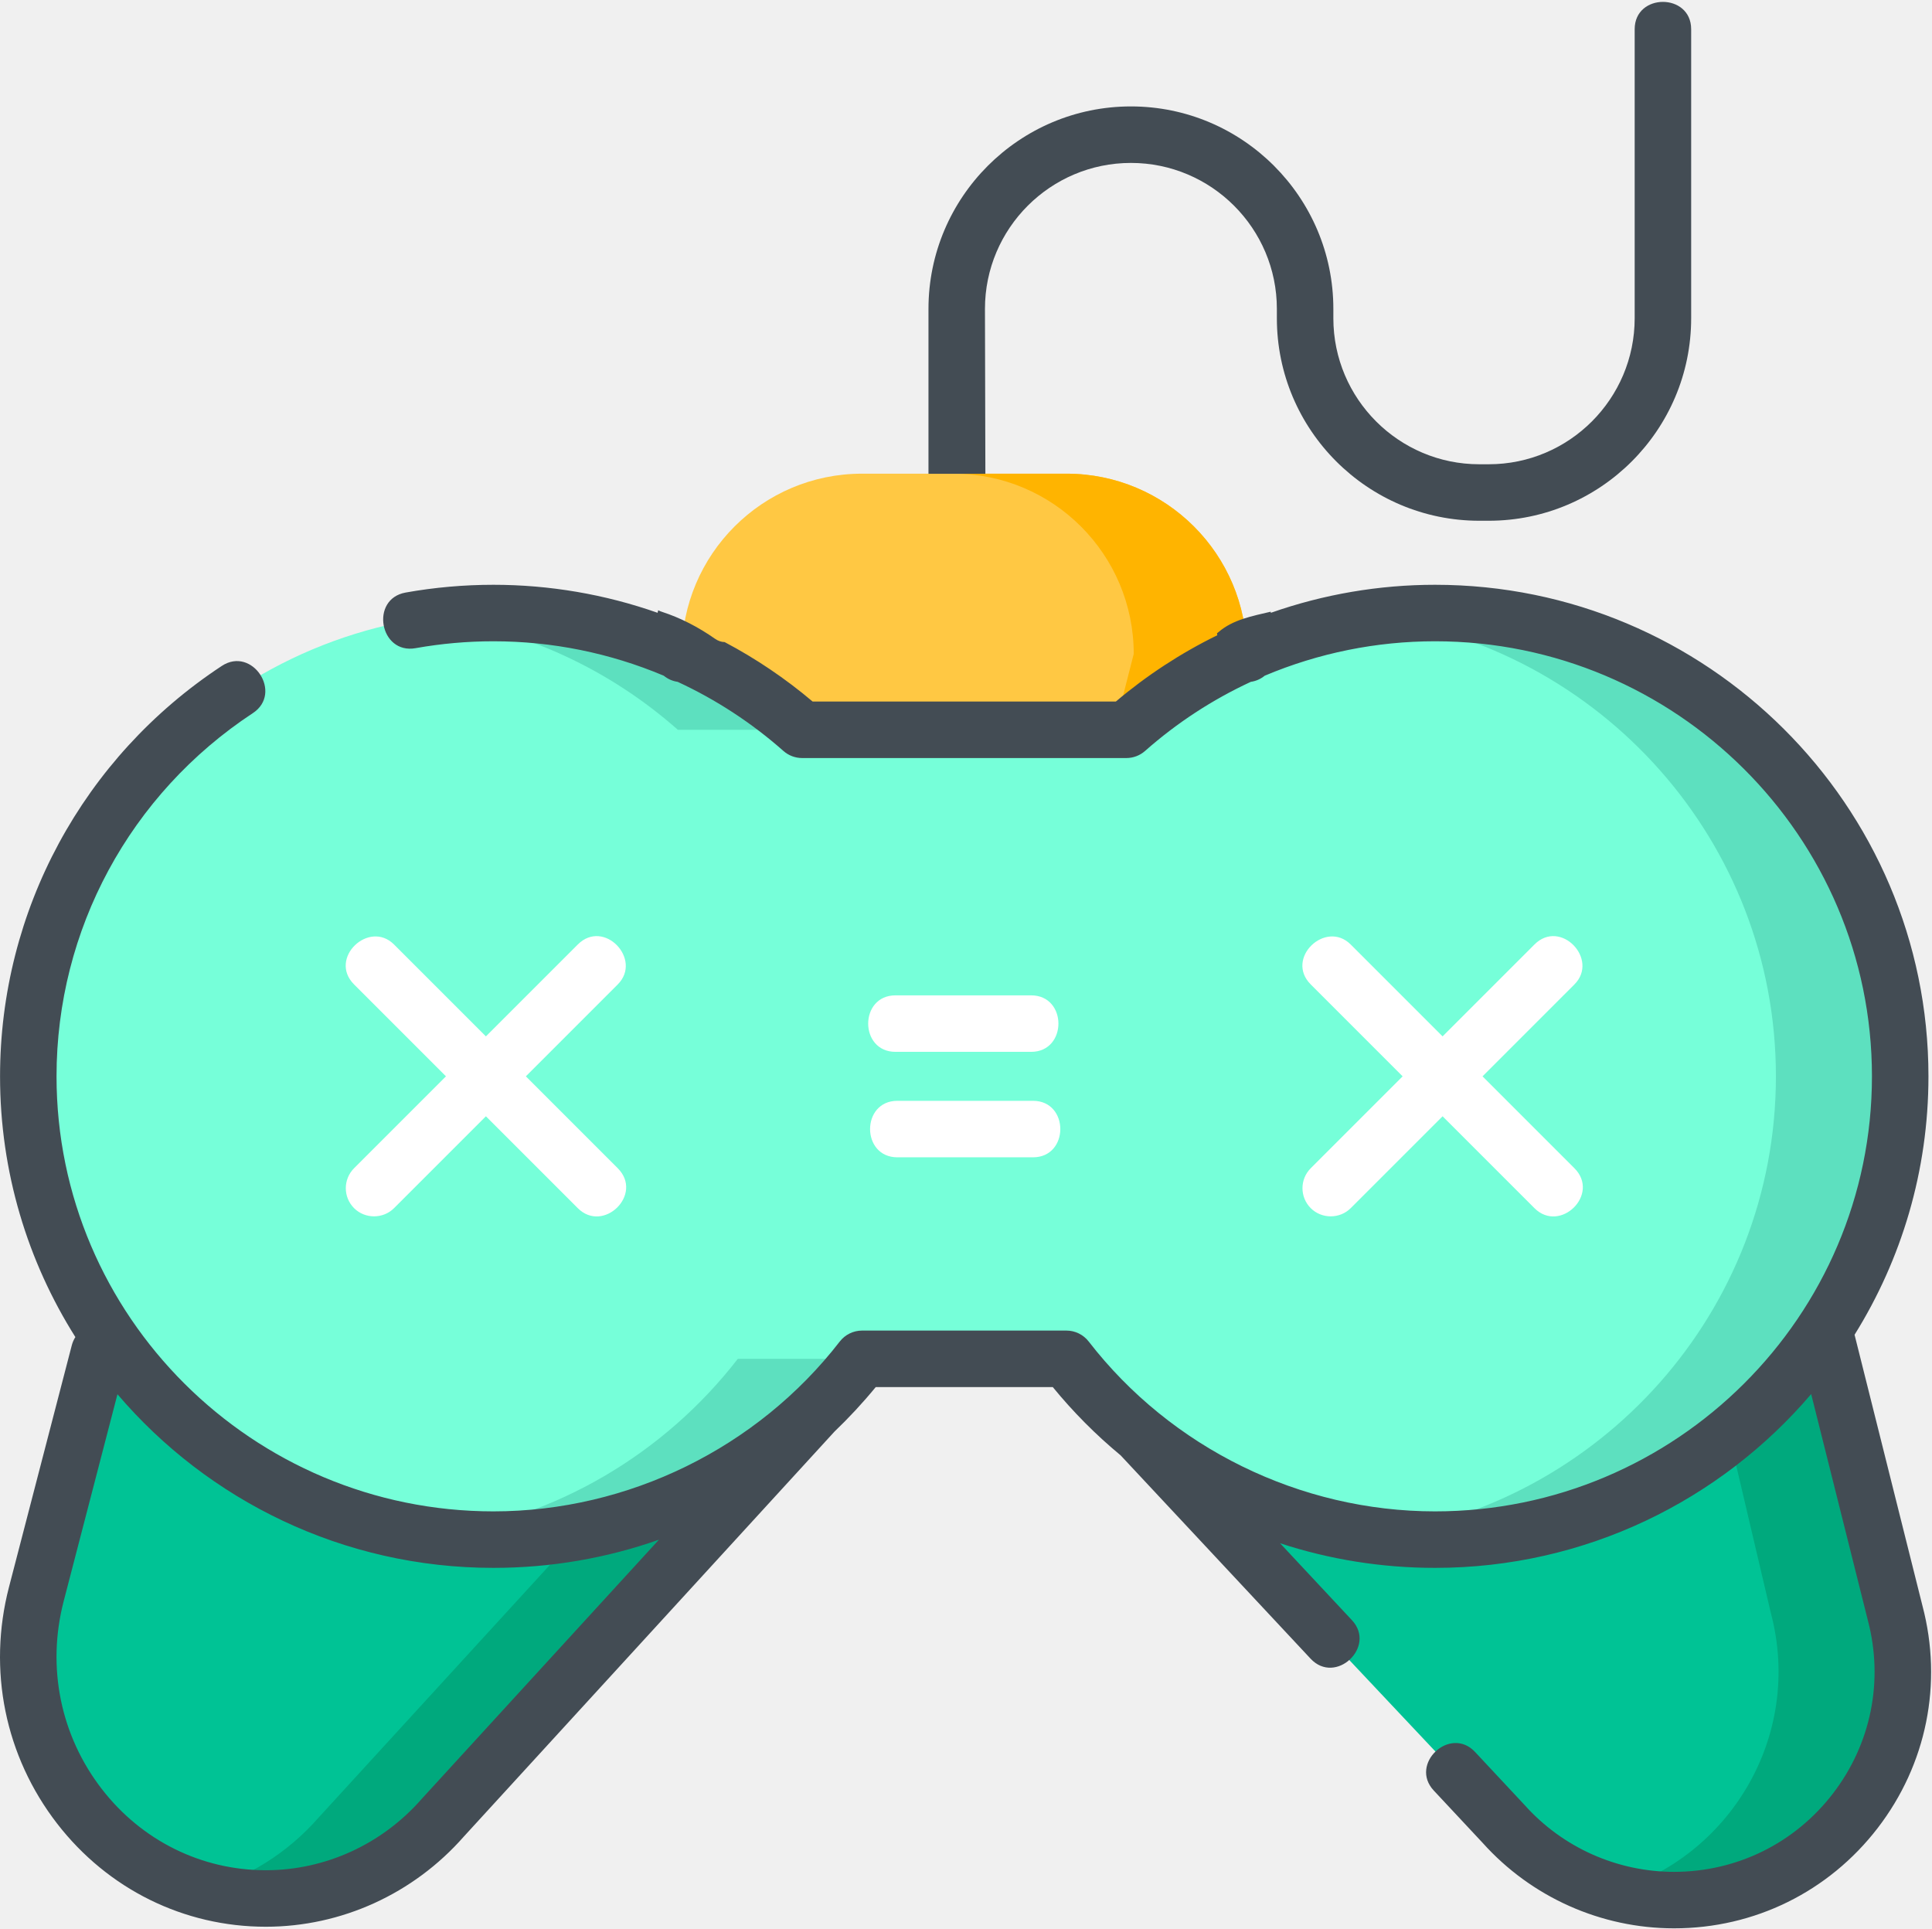
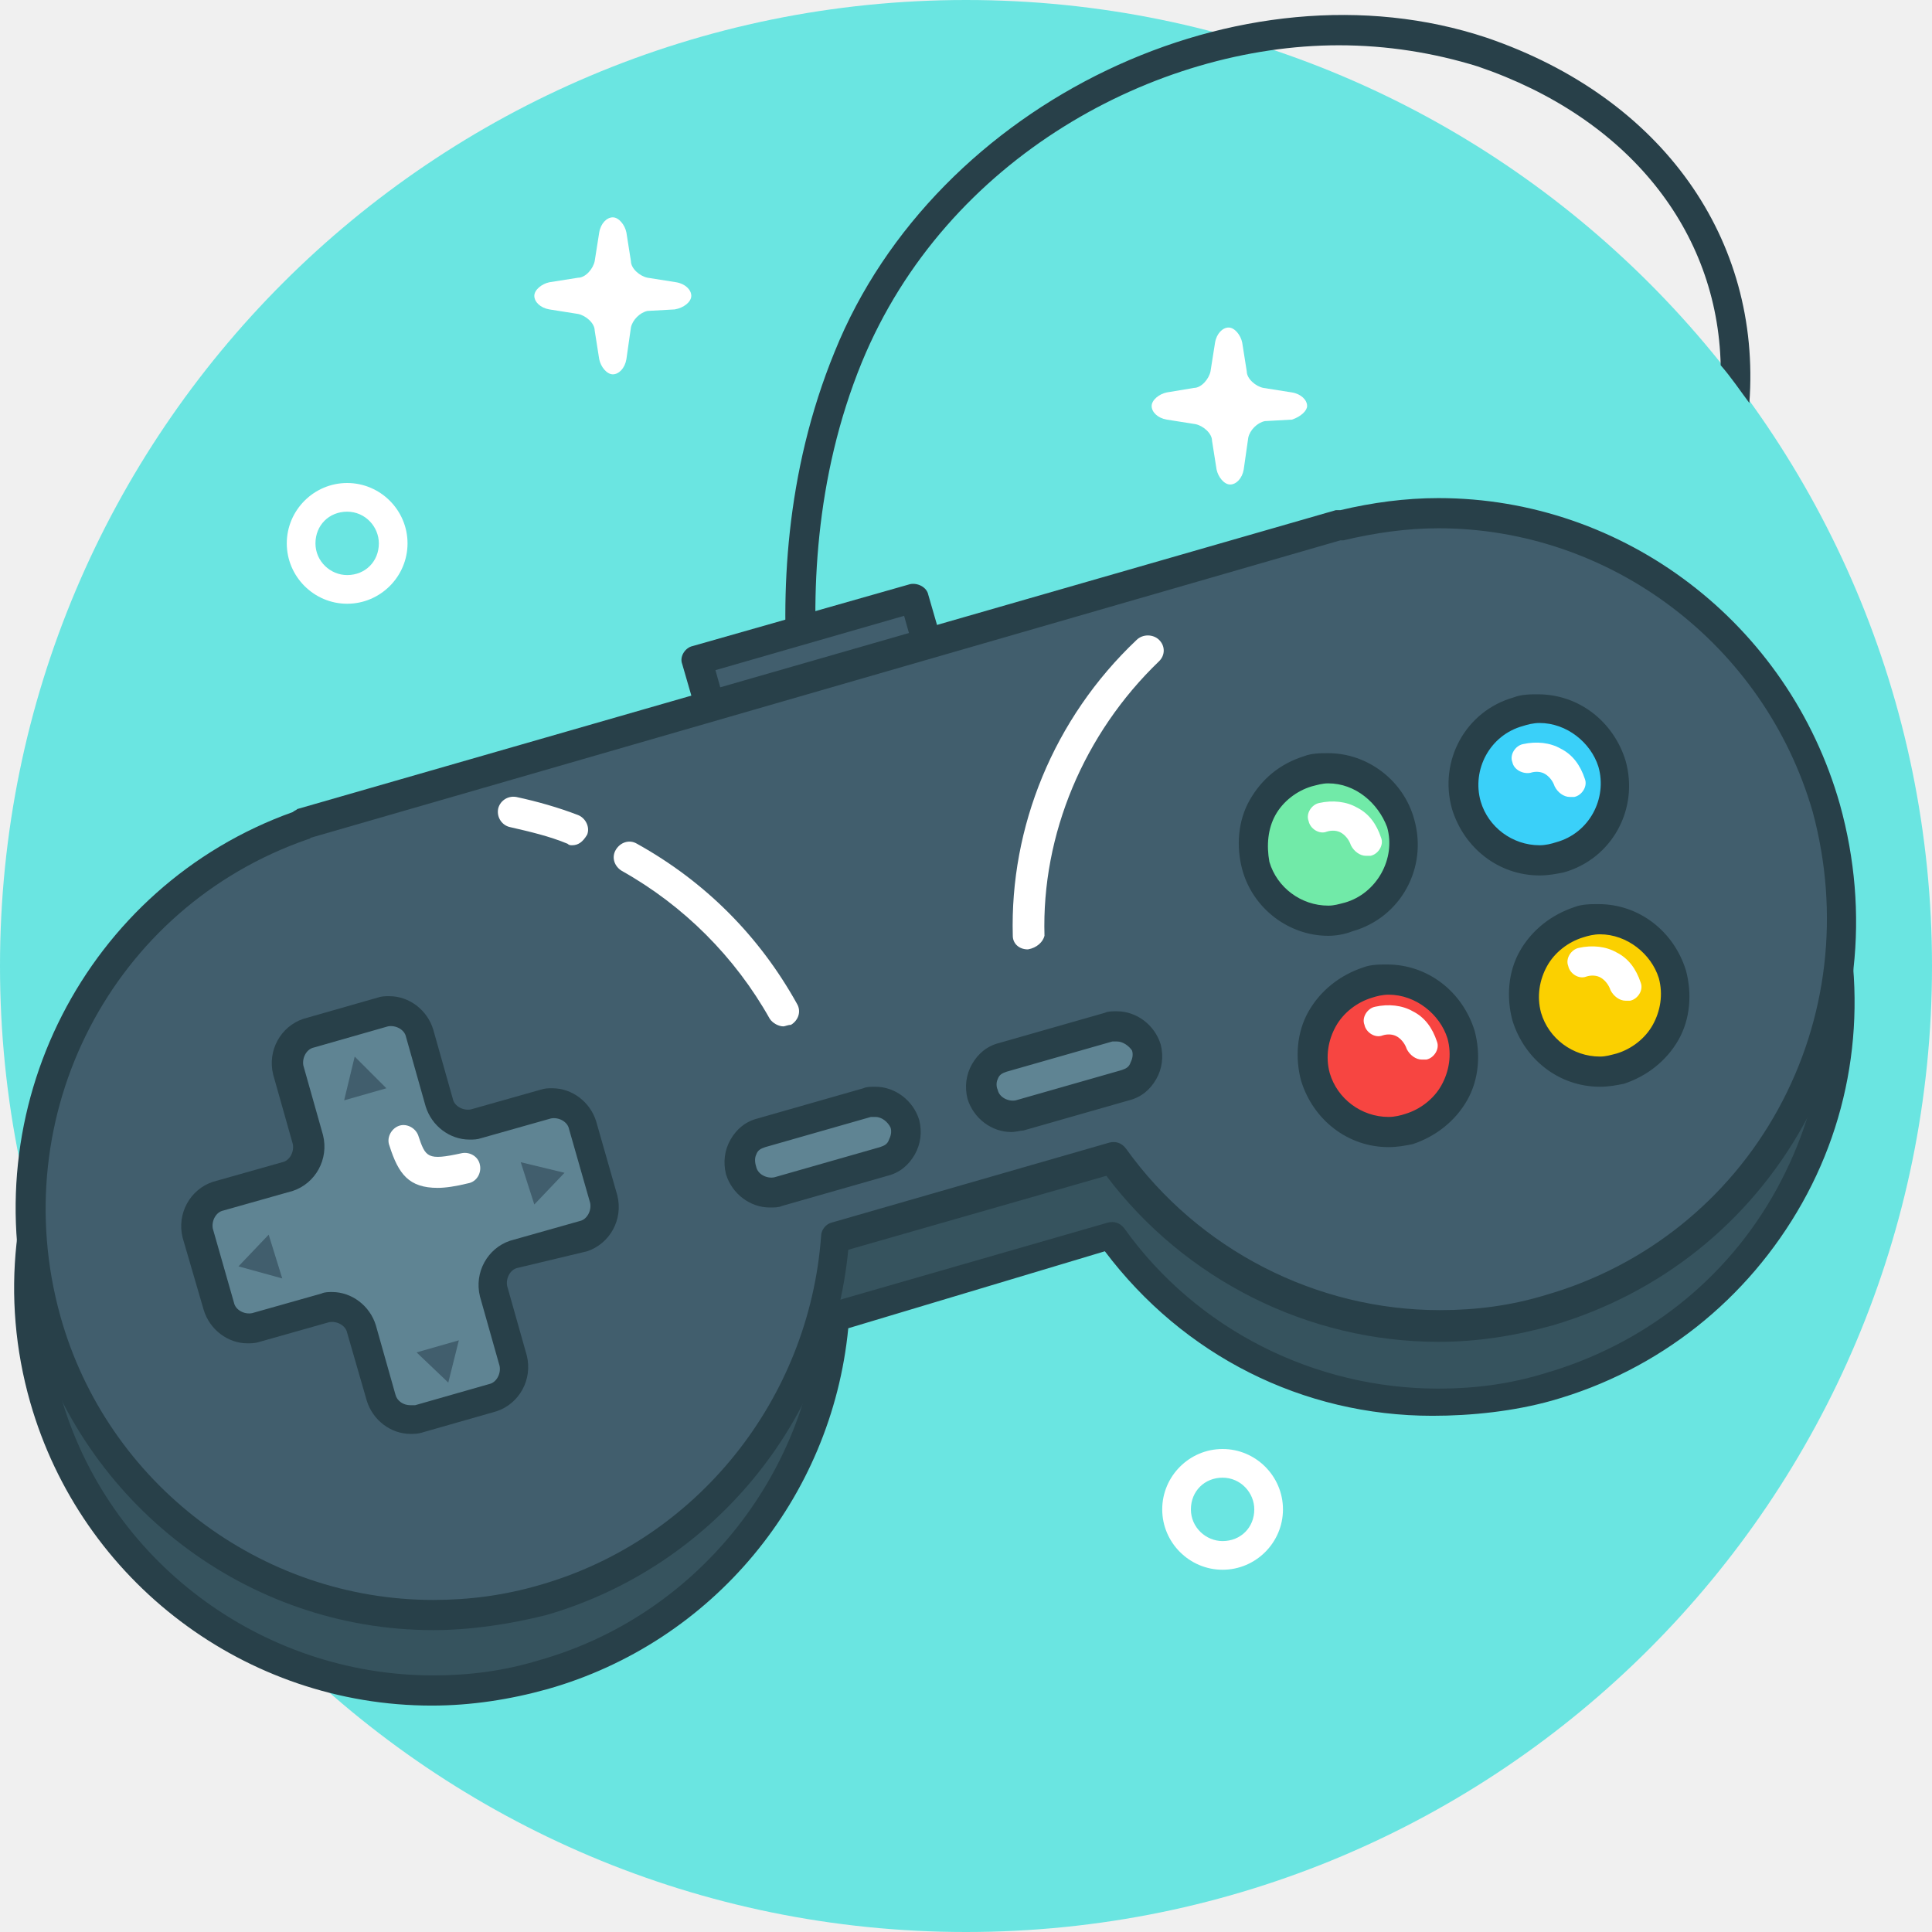
- <svg xmlns="http://www.w3.org/2000/svg" t="1565948195054" class="icon" viewBox="0 0 1026 1024" version="1.1" p-id="14464" width="200.391" height="200">
+ <svg xmlns="http://www.w3.org/2000/svg" t="1566355031628" class="icon" viewBox="0 0 1024 1024" version="1.1" p-id="4193" width="200" height="200">
  <defs>
    <style type="text/css" />
  </defs>
-   <path d="M71.026 659.576L19.297 846.54c-21.188 81.635 39.128 161.623 121.869 161.623 35.881 0 70.064-15.609 93.982-42.908L439.404 742.104z m0 0" fill="#00C395" p-id="14465" />
-   <path d="M71.026 659.576l-3.846 13.921L373.398 742.104 169.136 965.257c-16.44 18.77-37.736 32.008-61.099 38.457a124.401 124.401 0 0 0 33.127 4.451c35.881 0 70.056-15.609 93.976-42.908l204.264-223.152z m0 0" fill="#00A97D" p-id="14466" />
-   <path d="M953.106 629.569l53.299 226.894c20.404 77.053-37.698 152.547-117.411 152.547a121.475 121.475 0 0 1-90.541-40.498l-223.232-237.079z m0 0" fill="#00C395" p-id="14467" />
-   <path d="M1006.404 856.463l-53.299-226.894-62.068 16.737L940.4 856.463c17.446 65.87-22.493 130.592-84.251 147.992a121.186 121.186 0 0 0 32.847 4.555c79.713 0 137.815-75.496 117.409-152.547z m0 0" fill="#00A97D" p-id="14468" />
-   <path d="M362.055 347.259c0-52.867 42.86-95.72 95.72-95.72h108.582c52.869 0 95.722 42.854 95.722 95.722l-21.001 82.292-258.024-0.641z m0 0" fill="#FFC843" p-id="14469" />
-   <path d="M566.359 251.538H506.354c52.867 0 95.72 42.854 95.72 95.712l-20.961 82.154 59.965 0.148 20.999-82.302c0.008-52.859-42.854-95.712-95.722-95.712z m0 0" fill="#FFB400" p-id="14470" />
-   <path d="M762.094 325.538c-62.914 0-120.327 23.441-163.938 62.006h-172.178c-43.613-38.565-101.018-62.006-163.932-62.006C125.617 325.538 15.022 435.688 15.022 571.561c0 135.874 110.595 246.024 247.024 246.024 79.729 0 150.614-37.62 195.783-96.003h108.481c45.169 58.383 116.057 96.003 195.783 96.003 136.423 0 247.026-110.15 247.026-246.024 0-135.872-110.605-246.022-247.026-246.022z m0 0" fill="#76FFD9" p-id="14471" />
-   <path d="M228.997 815.394a250.236 250.236 0 0 0 33.049 2.191c79.719 0 150.614-37.62 195.783-96.003h-66.012c-38.832 50.193-96.69 85.027-162.82 93.812z m0 0M359.974 387.545h66.004c-43.613-38.565-101.018-62.006-163.932-62.006-11.197 0-22.205 0.761-33.001 2.199 49.894 6.636 95.078 28.104 130.929 59.809z m0 0M762.094 325.538c-11.197 0-22.203 0.761-33.001 2.199 120.82 16.064 214.015 119.097 214.015 243.823 0 124.718-93.171 227.739-213.976 243.833a250.355 250.355 0 0 0 32.963 2.191c136.423 0 247.018-110.15 247.018-246.024 0-135.872-110.595-246.022-247.018-246.022z m0 0" fill="#5DE0BF" p-id="14472" />
-   <path d="M188.038 641.573c5.783 5.789 15.423 5.789 21.212 0l48.793-48.793 48.797 48.793c13.568 13.566 35.084-7.347 21.212-21.212l-48.793-48.793 48.793-48.799c13.28-13.27-7.331-35.092-21.212-21.212l-48.799 48.793-48.793-48.793c-13.268-13.278-35.09 7.339-21.212 21.212l48.793 48.799-48.793 48.793a14.992 14.992 0 0 0 0 21.212z m0 0M696.082 641.573c5.783 5.789 15.431 5.789 21.212 0l48.801-48.793 48.791 48.793c13.566 13.566 35.084-7.347 21.212-21.212l-48.793-48.793 48.793-48.799c13.278-13.27-7.331-35.092-21.212-21.212l-48.793 48.793-48.799-48.793c-13.27-13.278-35.092 7.339-21.212 21.212l48.793 48.799-48.793 48.793a14.992 14.992 0 0 0 0 21.212z m0 0M547.573 528.561h-72.007c-19.349 0-19.349 30.005 0 30.005h72.007c19.349 0 19.349-30.005 0-30.005z m0 0M476.569 584.566c-19.349 0-19.349 30.005 0 30.005h72.005c19.349 0 19.349-30.005 0-30.005z m0 0" fill="#FFFFFF" p-id="14473" />
-   <path d="M868.104 15.515v153.508c0 42.744-34.772 77.515-77.505 77.515h-5.007c-42.736 0-77.505-34.772-77.505-77.515v-4.997c0-59.276-48.23-107.512-107.504-107.512-59.284 0-107.512 48.236-107.512 107.512v87.574h30.217l-0.22-87.574c0-42.736 34.772-77.507 77.515-77.507 42.736 0 77.505 34.772 77.505 77.507v4.999c0 59.282 48.228 107.51 107.504 107.51h5.007c59.276 0 107.504-48.228 107.504-107.51V15.517c0-19.351-29.999-19.351-29.999 0z m0 0M1020.933 852.723l-36.054-143.926c24.857-39.895 39.238-86.917 39.238-137.236 0-143.924-117.543-261.02-262.024-261.02a262.837 262.837 0 0 0-87.184 14.874c-0.04-0.196-0.086-0.385-0.124-0.571-0.016 0-0.032 0.008-0.048 0.008-9.498 2.237-19.99 4.17-27.587 10.766-0.28 0.24-0.563 0.461-0.853 0.673 0.046 0.351 0.11 0.695 0.148 1.048a261.734 261.734 0 0 0-53.876 35.208H431.562a261.904 261.904 0 0 0-46.75-31.587c-1.634-0.014-3.379-0.547-5.14-1.783-8.773-6.135-18.091-11.016-28.276-14.325a11.207 11.207 0 0 1-1.863-0.799c-0.102 0.455-0.22 0.901-0.306 1.362a262.905 262.905 0 0 0-87.184-14.874c-15.663 0-31.351 1.384-46.647 4.124-19.052 3.411-13.762 32.931 5.288 29.536a235.416 235.416 0 0 1 41.362-3.661 232.706 232.706 0 0 1 90.455 18.285 14.894 14.894 0 0 0 7.377 3.255 231.879 231.879 0 0 1 56.162 36.703 15.002 15.002 0 0 0 9.935 3.764h172.18a15.002 15.002 0 0 0 9.935-3.766 232.029 232.029 0 0 1 56.164-36.701 14.894 14.894 0 0 0 7.377-3.255 232.706 232.706 0 0 1 90.455-18.287c127.942 0 232.025 103.64 232.025 231.024 0 127.386-104.083 231.024-232.025 231.024-71.591 0-140.177-33.65-183.914-90.188a15.008 15.008 0 0 0-11.87-5.821h-108.481a15.004 15.004 0 0 0-11.862 5.821c-43.735 56.53-112.361 90.188-183.922 90.188-127.93 0-232.017-103.638-232.017-231.024 0-77.802 38.972-149.903 104.257-192.873 16.164-10.632-0.328-35.693-16.493-25.059C44.05 402.159 0.024 483.634 0.024 571.561c0 50.836 14.67 98.304 40.004 138.466a15.211 15.211 0 0 0-1.885 4.302l-33.37 128.449c-11.431 44.05-2.105 89.844 25.592 125.647 26.916 34.786 67.296 54.737 110.799 54.737 40.106 0 78.421-17.456 105.157-47.891l196.853-215.07c7.707-7.371 15.022-15.243 21.887-23.621h94.022a264.001 264.001 0 0 0 36.038 36.258l100.892 107.997c13.254 14.177 35.116-6.369 21.925-20.484l-38.143-40.835c26.139 8.569 53.838 13.075 82.302 13.075 79.953 0 151.646-35.873 199.741-92.301l30.015 119.818 0.046 0.196c8.529 32.188 1.769 65.784-18.544 92.177s-51.06 41.53-84.36 41.53c-30.265 0-59.188-12.941-79.352-35.499-0.08-0.08-0.148-0.164-0.228-0.242l-26.069-27.91c-13.216-14.137-35.138 6.337-21.933 20.476l25.969 27.799a136.643 136.643 0 0 0 101.611 45.372c42.69 0 82.102-19.403 108.141-53.227 26.015-33.8 34.684-76.826 23.799-118.058z m-796.858 102.402c-0.07 0.086-0.148 0.164-0.22 0.25-21.037 24.012-51.176 37.782-82.691 37.782-34.145 0-65.88-15.703-87.07-43.096-21.969-28.394-29.364-64.752-20.286-99.742l28.567-109.936c48.094 56.372 119.756 92.207 199.671 92.207 30.499 0 60.129-5.172 87.897-14.968z m0 0" fill="#434C54" p-id="14474" />
+   <path d="M512 512m-512 0a512 512 0 1 0 1024 0 512 512 0 1 0-1024 0Z" fill="#6AE5E1" p-id="4194" />
+   <path d="M967.2 472.8c-32-111.2-146.4-176-257.6-148L160 481.6v0.8C53.6 518.4-7.2 632.8 24 741.6c32 113.6 150.4 179.2 263.2 146.4 88.8-25.6 148-103.2 154.4-190.4L588.8 656c51.2 70.4 142.4 105.6 231.2 80 113.6-32 179.2-149.6 147.2-263.2z" fill="#36535E" p-id="4195" />
+   <path d="M912 193.6c5.6 6.4 10.4 13.6 15.2 20 6.4-86.4-45.6-161.6-139.2-193.6C658.4-23.2 496 53.6 442.4 186.4c-52.8 128.8-9.6 260.8-8 266.4 0.8 3.2 4 5.6 8 5.6 0.8 0 1.6 0 2.4-0.8 4-1.6 6.4-5.6 4.8-10.4-0.8-1.6-43.2-132 7.2-255.2C501.6 83.2 612.8 24 709.6 24c25.6 0 50.4 4 73.6 11.2 80 27.2 127.2 87.2 128.8 158.4z" fill="#284049" p-id="4196" />
+   <path d="M228.8 904C130.4 904 43.2 838.4 16 743.2c-32-112 28.8-229.6 138.4-268.8 0.8-0.8 1.6-0.8 2.4-1.6l550.4-156.8h2.4c16.8-4 34.4-6.4 52-6.4 98.4 0 185.6 65.6 212.8 160 16 56.8 9.6 116.8-19.2 168-28.8 51.2-76 88.8-132.8 104.8-20 5.6-42.4 8-63.2 8-68.8 0-132-32-173.6-87.2l-136 40.8c-8.8 90.4-72 166.4-159.2 191.2-20 5.6-40.8 8.8-61.6 8.8z m-64-416c-0.8 0.8-1.6 0.8-1.6 0.8C59.2 524.8 2.4 634.4 32 739.2c24.8 88 106.4 148.8 197.6 148.8 19.2 0 37.6-2.4 56-8 82.4-23.2 142.4-96.8 148.8-182.4 0-3.2 2.4-6.4 5.6-7.2L587.2 648c3.2-0.8 6.4 0 8.8 3.2C634.4 704.8 696.8 736 762.4 736c19.2 0 37.6-2.4 56-8 52.8-15.2 96.8-49.6 123.2-97.6 26.4-48 32.8-103.2 18.4-156-24.8-87.2-106.4-148.8-197.6-148.8-16.8 0-33.6 2.4-50.4 6.4h-1.6L164.8 488z" fill="#284049" p-id="4197" />
+   <path d="M369.616 349.64l115.4-32.904 17.336 60.784-115.408 32.904z" fill="#415E6D" p-id="4198" />
+   <path d="M387.2 418.4c-1.6 0-2.4 0-4-0.8s-3.2-2.4-4-4.8L361.6 352c-1.6-4 1.6-8.8 5.6-9.6l115.2-32.8c4-0.8 8.8 1.6 9.6 5.6l17.6 60.8c0.8 2.4 0 4-0.8 6.4-0.8 1.6-2.4 3.2-4.8 4l-115.2 32.8c0-0.8-0.8-0.8-1.6-0.8z m-8-63.2l12.8 45.6 100-28.8-12.8-45.6-100 28.8z" fill="#284049" p-id="4199" />
+   <path d="M24.278 699.272a213.6 213.6 0 1 0 410.827-117.136 213.6 213.6 0 1 0-410.827 117.136Z" fill="#415E6D" p-id="4200" />
+   <path d="M557.065 547.323a213.6 213.6 0 1 0 410.827-117.136 213.6 213.6 0 1 0-410.827 117.136Z" fill="#415E6D" p-id="4201" />
+   <path d="M159.728 438.344l550.096-156.84 78.312 274.656-550.096 156.848z" fill="#415E6D" p-id="4202" />
+   <path d="M666.355 483.285a41.6 41.6 0 1 0 80.011-22.813 41.6 41.6 0 1 0-80.011 22.813Z" fill="#415E6D" p-id="4203" />
+   <path d="M537.6 607.2c-7.2 0-13.6-4.8-15.2-12-2.4-8.8 2.4-17.6 11.2-20l55.2-16c8.8-2.4 17.6 2.4 20 11.2 2.4 8.8-2.4 17.6-11.2 20l-55.2 16c-2.4 0.8-4 0.8-4.8 0.8z" fill="#415E6D" p-id="4204" />
+   <path d="M773.638 453.104a41.6 41.6 0 1 0 80.009-22.823 41.6 41.6 0 1 0-80.009 22.823Z" fill="#415E6D" p-id="4205" />
+   <path d="M696.657 589.782a41.6 41.6 0 1 0 80.009-22.823 41.6 41.6 0 1 0-80.009 22.823Z" fill="#415E6D" p-id="4206" />
+   <path d="M803.985 559.462a41.6 41.6 0 1 0 80.009-22.823 41.6 41.6 0 1 0-80.009 22.823Z" fill="#415E6D" p-id="4207" />
+   <path d="M307.2 678.4c8.8-2.4 13.6-11.2 11.2-20l-11.2-39.2c-2.4-8.8-11.2-13.6-20-11.2l-36.8 10.4c-8.8 2.4-17.6-2.4-20-11.2l-10.4-36.8c-2.4-8.8-11.2-13.6-20-11.2l-39.2 11.2c-8.8 2.4-13.6 11.2-11.2 20l10.4 36.8c2.4 8.8-2.4 17.6-11.2 20L112 658.4c-8.8 2.4-13.6 11.2-11.2 20l11.2 39.2c2.4 8.8 11.2 13.6 20 11.2l36.8-10.4c8.8-2.4 17.6 2.4 20 11.2l10.4 36.8c2.4 8.8 11.2 13.6 20 11.2l39.2-11.2c8.8-2.4 13.6-11.2 11.2-20l-10.4-36.8c-2.4-8.8 2.4-17.6 11.2-20l36.8-11.2z" fill="#415E6D" p-id="4208" />
+   <path d="M309.6 655.2c8.8-2.4 13.6-11.2 11.2-20l-11.2-39.2c-2.4-8.8-11.2-13.6-20-11.2l-36.8 10.4c-8.8 2.4-17.6-2.4-20-11.2l-10.4-36.8c-2.4-8.8-11.2-13.6-20-11.2l-39.2 11.2c-8.8 2.4-13.6 11.2-11.2 20l10.4 36.8c2.4 8.8-2.4 17.6-11.2 20l-36.8 10.4c-8.8 2.4-13.6 11.2-11.2 20l11.2 39.2c2.4 8.8 11.2 13.6 20 11.2l36.8-10.4c8.8-2.4 17.6 2.4 20 11.2l10.4 36.8c2.4 8.8 11.2 13.6 20 11.2l39.2-11.2c8.8-2.4 13.6-11.2 11.2-20l-10.4-36.8c-2.4-8.8 2.4-17.6 11.2-20l36.8-10.4z" fill="#5F8493" p-id="4209" />
+   <path d="M666.32 461.689a41.6 41.6 0 1 0 80.011-22.813 41.6 41.6 0 1 0-80.011 22.813Z" fill="#71EAA8" p-id="4210" />
+   <path d="M773.605 431.509a41.6 41.6 0 1 0 80.009-22.823 41.6 41.6 0 1 0-80.009 22.823Z" fill="#3AD0F9" p-id="4211" />
+   <path d="M696.842 568.956a41.6 41.6 0 1 0 80.009-22.823 41.6 41.6 0 1 0-80.009 22.823Z" fill="#F74541" p-id="4212" />
+   <path d="M803.95 537.869a41.6 41.6 0 1 0 80.009-22.823 41.6 41.6 0 1 0-80.009 22.823Z" fill="#FBD000" p-id="4213" />
+   <path d="M408.8 628c-7.2 0-13.6-4.8-15.2-12-2.4-8.8 2.4-17.6 11.2-20l55.2-16c8.8-2.4 17.6 2.4 20 11.2 2.4 8.8-2.4 17.6-11.2 20l-55.2 16c-1.6 0.8-3.2 0.8-4.8 0.8zM537.6 592c-7.2 0-13.6-4.8-15.2-12-2.4-8.8 2.4-17.6 11.2-20l55.2-16c8.8-2.4 17.6 2.4 20 11.2 2.4 8.8-2.4 17.6-11.2 20l-55.2 16c-2.4 0-4 0.8-4.8 0.8z" fill="#5F8493" p-id="4214" />
+   <path d="M229.6 864c-98.4 0-185.6-66.4-212.8-162.4-32-113.6 28.8-232 138.4-271.2 0.8-0.8 1.6-0.8 2.4-1.6l550.4-158.4h2.4c16.8-4 34.4-6.4 52-6.4 98.4 0 185.6 66.4 212.8 162.4 16 57.6 9.6 117.6-19.2 169.6-28.8 52-76 89.6-132.8 106.4-20 5.6-40 8.8-60.8 8.8-68.8 0-134.4-32.8-176-88l-136.8 39.2c-8.8 91.2-72 168-160 193.6-19.2 4.8-40 8-60 8z m-64.8-420c-0.8 0.8-1.6 0.8-1.6 0.8C59.2 480.8 2.4 591.2 32 697.6 56.8 786.4 138.4 848 229.6 848c19.2 0 37.6-2.4 56.8-8 83.2-24 142.4-98.4 148.8-184.8 0-3.2 2.4-6.4 5.6-7.2l147.2-42.4c3.2-0.8 6.4 0 8.8 3.2 38.4 53.6 100.8 85.6 166.4 85.6 19.2 0 37.6-2.4 56-8 52.8-15.2 96.8-50.4 123.2-98.4 26.4-48 32.8-104 18.4-157.6C935.2 341.6 853.6 280 762.4 280c-16.8 0-33.6 2.4-50.4 6.4h-1.6L164.8 444z" fill="#284049" p-id="4215" />
+   <path d="M217.6 760c-10.4 0-20-7.2-23.2-17.6L184 706.4c-0.8-4-5.6-6.4-9.6-5.6l-36.8 10.4c-2.4 0.8-4.8 0.8-6.4 0.8-10.4 0-20-7.2-23.2-17.6L96.8 656c-3.2-12.8 4-25.6 16-29.6l36.8-10.4c4-0.8 6.4-5.6 5.6-9.6l-10.4-36.8c-3.2-12.8 4-25.6 16-29.6l39.2-11.2c2.4-0.8 4-0.8 6.4-0.8 10.4 0 20 7.2 23.2 17.6l10.4 36.8c0.8 4 5.6 6.4 9.6 5.6l36.8-10.4c2.4-0.8 4-0.8 6.4-0.8 10.4 0 20 7.2 23.2 17.6l11.2 39.2c3.2 12.8-4 25.6-16 29.6L274.4 672c-4 0.8-6.4 5.6-5.6 9.6l10.4 36.8c3.2 12.8-4 25.6-16 29.6L224 759.2c-2.4 0.8-4.8 0.8-6.4 0.8zM176 684.8c10.4 0 20 7.2 23.2 17.6l10.4 36.8c0.8 3.2 4 5.6 8 5.6h2.4l39.2-11.2c4-0.8 6.4-5.6 5.6-9.6l-10.4-36.8c-3.2-12.8 4-25.6 16-29.6l36.8-10.4c4-0.8 6.4-5.6 5.6-9.6l-11.2-39.2c-0.8-4-5.6-6.4-9.6-5.6l-36.8 10.4c-2.4 0.8-4 0.8-6.4 0.8-10.4 0-20-7.2-23.2-17.6l-10.4-36.8c-0.8-4-5.6-6.4-9.6-5.6l-39.2 11.2c-4 0.8-6.4 5.6-5.6 9.6l10.4 36.8c3.2 12.8-4 25.6-16 29.6l-36.8 10.4c-4 0.8-6.4 5.6-5.6 9.6l11.2 39.2c0.8 4 5.6 6.4 9.6 5.6l36.8-10.4c1.6-0.8 4-0.8 5.6-0.8z" fill="#284049" p-id="4216" />
+   <path d="M182.4 583.2l5.6-23.2 16.8 16.8zM220.8 716.8l16.8 16 5.6-22.4zM276 616l23.2 5.6-16 16.8zM142.4 654.4l-16 16.8 23.2 6.4z" fill="#415E6D" p-id="4217" />
+   <path d="M704 496c-20.8 0-40-14.4-45.6-35.2-3.2-12-2.4-25.6 4-36.8 6.4-11.2 16-19.2 28.8-23.2 4-1.6 8.8-1.6 12.8-1.6 20.8 0 40 14.4 45.6 35.2 7.2 25.6-7.2 52-32.8 59.2-4 1.6-8.8 2.4-12.8 2.4z m0-80.8c-3.2 0-5.6 0.8-8.8 1.6-8 2.4-15.2 8-19.2 15.2-4 7.2-4.8 16-3.2 24.8 4 13.6 16.8 23.2 31.2 23.2 3.2 0 5.6-0.8 8.8-1.6 16.8-4.8 27.2-23.2 22.4-40-4.8-12.8-16.8-23.2-31.2-23.2zM816 464c-21.6 0-40-14.4-46.4-35.2-7.2-25.6 7.2-52 32.8-59.2 4-1.6 8.8-1.6 12.8-1.6 21.6 0 40 14.4 46.4 35.2 7.2 25.6-7.2 52-32.8 59.2-4 0.8-8 1.6-12.8 1.6z m0-80.8c-3.2 0-6.4 0.8-8.8 1.6-17.6 4.8-27.2 23.2-22.4 40 4 13.6 16.8 23.2 31.2 23.2 3.2 0 6.4-0.8 8.8-1.6 17.6-4.8 27.2-23.2 22.4-40-4-12.8-16.8-23.2-31.2-23.2zM736 608c-21.6 0-40-14.4-46.4-35.2-3.2-12-2.4-25.6 4-36.8 6.4-11.2 16.8-19.2 28.8-23.2 4-1.6 8.8-1.6 12.8-1.6 21.6 0 40 14.4 46.4 35.2 3.2 12 2.4 25.6-4 36.8-6.4 11.2-16.8 19.2-28.8 23.2-4 0.8-8 1.6-12.8 1.6z m0-80.8c-3.2 0-6.4 0.8-8.8 1.6-8 2.4-15.2 8-19.2 15.2-4 7.2-5.6 16-3.2 24.8 4 13.6 16.8 23.2 31.2 23.2 3.2 0 6.4-0.8 8.8-1.6 8-2.4 15.2-8 19.2-15.2 4-7.2 5.6-16 3.2-24.8-4-12.8-16.8-23.2-31.2-23.2zM848 576c-21.6 0-40-14.4-46.4-35.2-3.2-12-2.4-25.6 4-36.8 6.4-11.2 16.8-19.2 28.8-23.2 4-1.6 8.8-1.6 12.8-1.6 21.6 0 40 14.4 46.4 35.2 3.2 12 2.4 25.6-4 36.8-6.4 11.2-16.8 19.2-28.8 23.2-4 0.8-8 1.6-12.8 1.6z m0-80.8c-3.2 0-6.4 0.8-8.8 1.6-8 2.4-15.2 8-19.2 15.2-4 7.2-5.6 16-3.2 24.8 4 13.6 16.8 23.2 31.2 23.2 3.2 0 5.6-0.8 8.8-1.6 8-2.4 15.2-8 19.2-15.2 4-7.2 5.6-16 3.2-24.8-4-12.8-16.8-23.2-31.2-23.2zM408 640c-10.4 0-20-7.2-23.2-17.6-1.6-6.4-0.8-12.8 2.4-18.4 3.2-5.6 8-9.6 14.4-11.2l56-16c1.6-0.8 4-0.8 6.4-0.8 10.4 0 20 7.2 23.2 17.6 1.6 6.4 0.8 12.8-2.4 18.4-3.2 5.6-8 9.6-14.4 11.2l-56 16c-1.6 0.8-4 0.8-6.4 0.8z m56-48h-2.4l-56 16c-2.4 0.8-4 1.6-4.8 4-0.8 1.6-0.8 4 0 6.4 0.8 4 5.6 6.4 9.6 5.6l56-16c2.4-0.8 4-1.6 4.8-4 0.8-1.6 1.6-4 0.8-6.4-1.6-3.2-4.8-5.6-8-5.6zM536 600c-10.4 0-20-7.2-23.2-17.6-1.6-6.4-0.8-12.8 2.4-18.4 3.2-5.6 8-9.6 14.4-11.2l56-16c1.6-0.8 4-0.8 6.4-0.8 10.4 0 20 7.2 23.2 17.6 1.6 6.4 0.8 12.8-2.4 18.4-3.2 5.6-8 9.6-14.4 11.2l-56 16c-1.6 0-4 0.8-6.4 0.8z m56-48h-2.4l-56 16c-2.4 0.8-4 1.6-4.8 4-0.8 1.6-0.8 4 0 5.6 0.8 4 5.6 6.4 9.6 5.6l56-16c2.4-0.8 4-1.6 4.8-4 0.8-1.6 1.6-4 0.8-6.4-1.6-2.4-4.8-4.8-8-4.8z" fill="#284049" p-id="4218" />
+   <path d="M184 320c-17.6 0-32-14.4-32-32s14.4-32 32-32 32 14.4 32 32-14.4 32-32 32z m0-48.8c-9.6 0-16.8 7.2-16.8 16.8 0 9.6 8 16.8 16.8 16.8 9.6 0 16.8-7.2 16.8-16.8 0-8.8-7.2-16.8-16.8-16.8zM648 832c-17.6 0-32-14.4-32-32s14.4-32 32-32 32 14.4 32 32-14.4 32-32 32z m0-48.8c-9.6 0-16.8 7.2-16.8 16.8 0 9.6 8 16.8 16.8 16.8 9.6 0 16.8-7.2 16.8-16.8 0-8.8-7.2-16.8-16.8-16.8zM366.4 156.8c0-3.2-3.2-6.4-8-7.2l-15.2-2.4c-4-0.8-8.8-4.8-8.8-8.8l-2.4-15.2c-0.8-4-4-8-7.2-8s-6.4 3.2-7.2 8l-2.4 15.2c-0.8 4-4.8 8.8-8.8 8.8l-15.2 2.4c-4 0.8-8 4-8 7.2s3.2 6.4 8 7.2l15.2 2.4c4 0.8 8.8 4.8 8.8 8.8l2.4 15.2c0.8 4 4 8 7.2 8s6.4-3.2 7.2-8l2.4-16.8c0.8-4 4.8-8 8.8-8.8l14.4-0.8c4.8-0.8 8.8-4 8.8-7.2zM692.8 215.2c0-3.2-3.2-6.4-8-7.2l-15.2-2.4c-4-0.8-8.8-4.8-8.8-8.8l-2.4-15.2c-0.8-4-4-8-7.2-8s-6.4 3.2-7.2 8l-2.4 15.2c-0.8 4-4.8 8.8-8.8 8.8l-14.4 2.4c-4 0.8-8 4-8 7.2s3.2 6.4 8 7.2l15.2 2.4c4 0.8 8.8 4.8 8.8 8.8l2.4 15.2c0.8 4 4 8 7.2 8s6.4-3.2 7.2-8l2.4-16.8c0.8-4 4.8-8 8.8-8.8l14.4-0.8c4.8-1.6 8-4.8 8-7.2z" fill="#FFFFFF" p-id="4219" />
+   <path d="M544.8 503.2c-4.8 0-8-3.2-8-7.2-1.6-57.6 21.6-115.2 65.6-156.8 3.2-3.2 8.8-3.2 12 0s3.2 8 0 11.2c-40 38.4-62.4 92-60.8 145.6-0.8 3.2-4 6.4-8.8 7.2zM415.2 544c-2.4 0-5.6-1.6-7.2-4-18.4-32.8-45.6-60-78.4-78.4-4-2.4-5.6-7.2-3.2-11.2 2.4-4 7.2-5.6 11.2-3.2 36 20 64.8 48.8 84.8 84.8 2.4 4 0.8 8.8-3.2 11.2-1.6 0-3.2 0.8-4 0.8zM303.2 448c-0.8 0-1.6 0-2.4-0.8-9.6-4-20-6.4-30.4-8.8-4-0.8-7.2-4.8-6.4-9.6 0.8-4 4.8-7.2 9.6-6.4 11.2 2.4 22.4 5.6 32.8 9.6 4 1.6 6.4 6.4 4.8 10.4-2.4 4-4.8 5.6-8 5.6zM232 629.6c-15.2 0-20.8-7.2-25.6-22.4-1.6-4 0.8-8.8 4.8-10.4 4-1.6 8.8 0.8 10.4 4.8 4 12 4.8 13.6 23.2 9.6 4-0.8 8.8 1.6 9.6 6.4 0.8 4-1.6 8.8-6.4 9.6-6.4 1.6-12 2.4-16 2.4z" fill="#FFFFFF" p-id="4220" />
+   <path d="M724 453.6c-3.2 0-6.4-2.4-8-5.6-0.8-2.4-2.4-4.8-4.8-6.4-2.4-1.6-5.6-1.6-8-0.8-4 1.6-8.8-1.6-9.6-5.6-1.6-4 1.6-8.8 5.6-9.6 7.2-1.6 14.4-0.8 20 2.4 6.4 3.2 10.4 8.8 12.8 16 1.6 4-1.6 8.8-5.6 9.6h-2.4zM832 422.4c-3.2 0-6.4-2.4-8-5.6-0.8-2.4-2.4-4.8-4.8-6.4-2.4-1.6-5.6-1.6-8-0.8-4 0.8-8.8-1.6-9.6-5.6-1.6-4 1.6-8.8 5.6-9.6 7.2-1.6 14.4-0.8 20 2.4 6.4 3.2 10.4 8.8 12.8 16 1.6 4-1.6 8.8-5.6 9.6h-2.4zM753.6 561.6c-3.2 0-6.4-2.4-8-5.6-0.8-2.4-2.4-4.8-4.8-6.4-2.4-1.6-5.6-1.6-8-0.8-4 1.6-8.8-1.6-9.6-5.6-1.6-4 1.6-8.8 5.6-9.6 7.2-1.6 14.4-0.8 20 2.4 6.4 3.2 10.4 8.8 12.8 16 1.6 4-1.6 8.8-5.6 9.6h-2.4zM861.6 530.4c-3.2 0-6.4-2.4-8-5.6-0.8-2.4-2.4-4.8-4.8-6.4-2.4-1.6-5.6-1.6-8-0.8-4 1.6-8.8-1.6-9.6-5.6-1.6-4 1.6-8.8 5.6-9.6 7.2-1.6 14.4-0.8 20 2.4 6.4 3.2 10.4 8.8 12.8 16 1.6 4-1.6 8.8-5.6 9.6h-2.4z" fill="#FFFFFF" p-id="4221" />
</svg>
